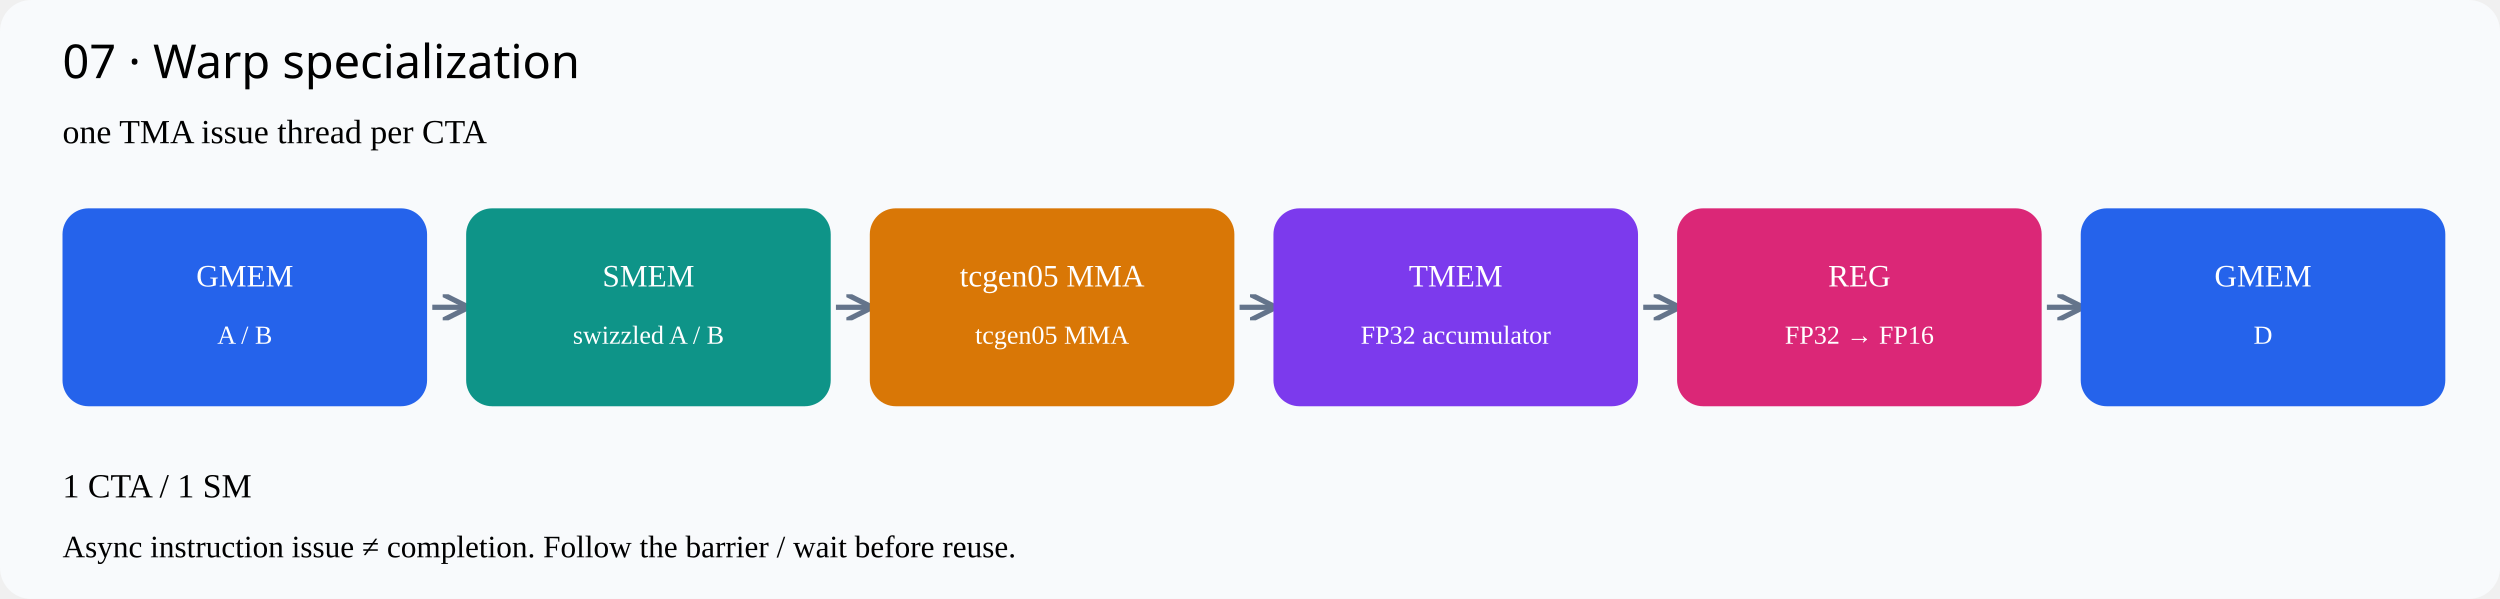
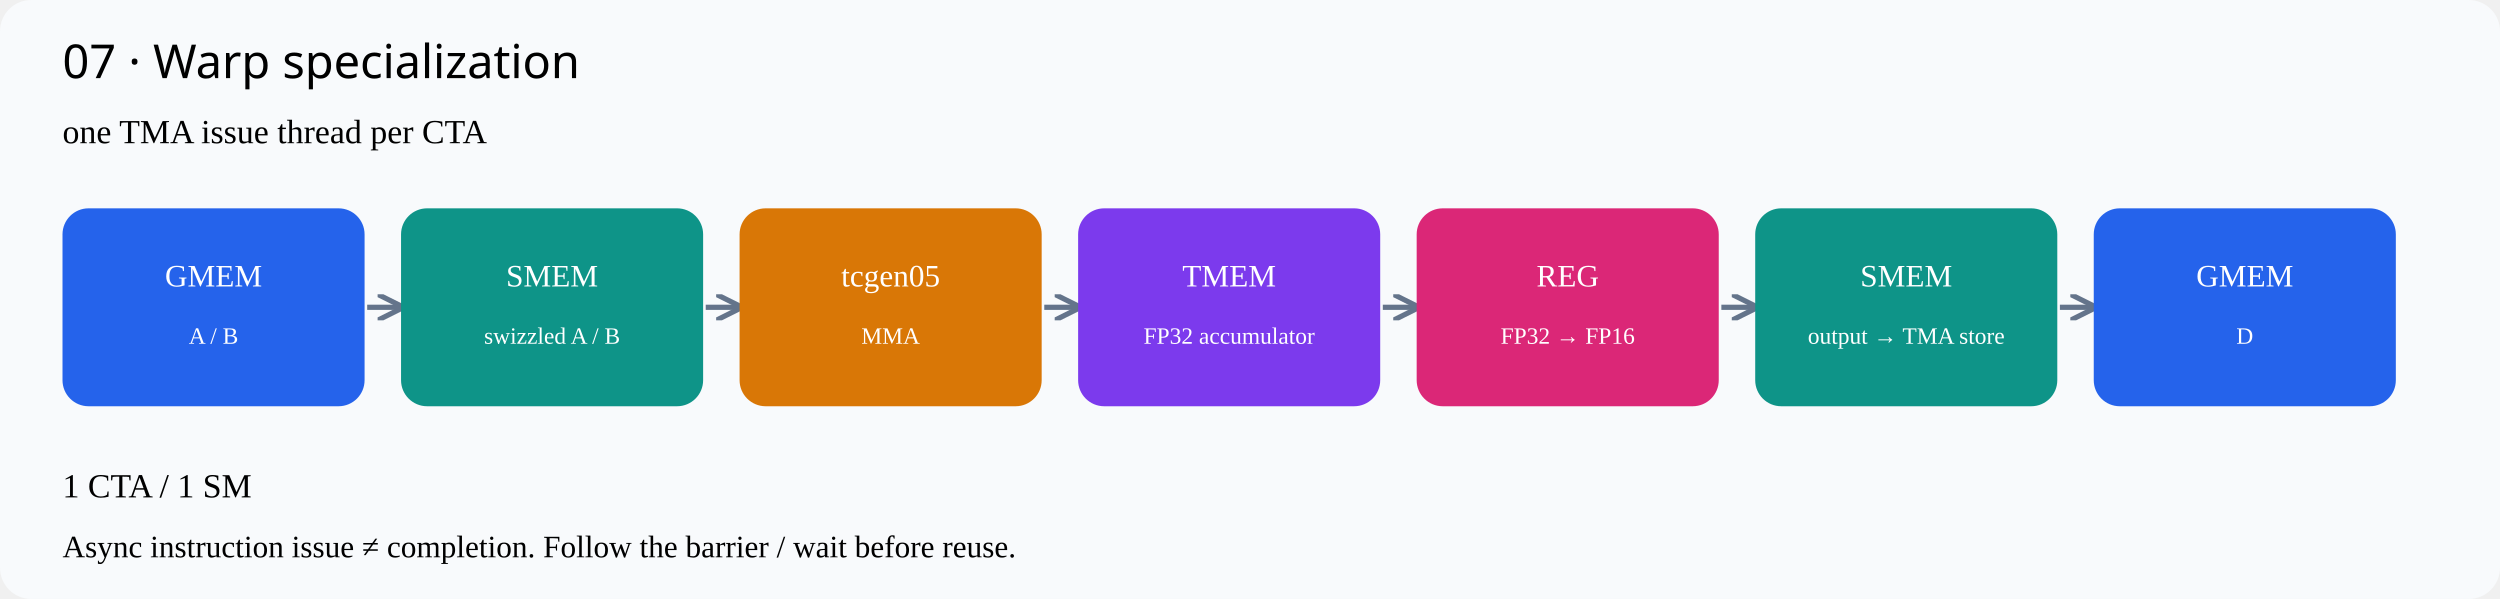
<svg xmlns="http://www.w3.org/2000/svg" viewBox="0 0 960 230" role="img" aria-label="07 · Warp specialization 数据路径">
  <defs>
    <marker id="arr" markerWidth="5" markerHeight="5" refX="4" refY="2.5" orient="auto">
      <path d="M0 0L5 2.5L0 5" fill="none" stroke="#64748b" />
    </marker>
  </defs>
  <rect width="960" height="230" fill="#f8fafc" rx="12" />
  <text x="24" y="30" font-size="18" font-family="sans-serif">07 · Warp specialization</text>
  <text x="24" y="55" font-size="13">one TMA issue thread per CTA</text>
  <g id="node-0" data-tag="gmem">
-     <rect x="24" y="80" width="140" height="76" rx="10" fill="#2563eb" />
-     <text x="94" y="110" fill="white" text-anchor="middle" font-size="12">GMEM</text>
-     <text x="94" y="132" fill="white" text-anchor="middle" font-size="10"> A / B</text>
+     <rect x="24.0" y="80" width="116.0" height="76" rx="10" fill="#2563eb" />
+     <text x="82.0" y="110" fill="white" text-anchor="middle" font-size="12">GMEM</text>
+     <text x="82.0" y="132" fill="white" text-anchor="middle" font-size="9"> A / B</text>
  </g>
-   <path d="M166 118h12" stroke="#64748b" stroke-width="2" marker-end="url(#arr)" />
+   <path d="M141.0 118h12" stroke="#64748b" stroke-width="2" marker-end="url(#arr)" />
  <g id="node-1" data-tag="smem">
-     <rect x="179" y="80" width="140" height="76" rx="10" fill="#0e9488" />
-     <text x="249" y="110" fill="white" text-anchor="middle" font-size="12">SMEM</text>
-     <text x="249" y="132" fill="white" text-anchor="middle" font-size="10"> swizzled A / B</text>
+     <rect x="154.0" y="80" width="116.0" height="76" rx="10" fill="#0e9488" />
+     <text x="212.0" y="110" fill="white" text-anchor="middle" font-size="12">SMEM</text>
+     <text x="212.0" y="132" fill="white" text-anchor="middle" font-size="9"> swizzled A / B</text>
  </g>
-   <path d="M321 118h12" stroke="#64748b" stroke-width="2" marker-end="url(#arr)" />
+   <path d="M271.0 118h12" stroke="#64748b" stroke-width="2" marker-end="url(#arr)" />
  <g id="node-2" data-tag="mma">
-     <rect x="334" y="80" width="140" height="76" rx="10" fill="#d97706" />
-     <text x="404" y="110" fill="white" text-anchor="middle" font-size="12">tcgen05 MMA</text>
-     <text x="404" y="132" fill="white" text-anchor="middle" font-size="10">tcgen05 MMA</text>
+     <rect x="284.0" y="80" width="116.0" height="76" rx="10" fill="#d97706" />
+     <text x="342.0" y="110" fill="white" text-anchor="middle" font-size="12">tcgen05</text>
+     <text x="342.0" y="132" fill="white" text-anchor="middle" font-size="9"> MMA</text>
  </g>
-   <path d="M476 118h12" stroke="#64748b" stroke-width="2" marker-end="url(#arr)" />
+   <path d="M401.0 118h12" stroke="#64748b" stroke-width="2" marker-end="url(#arr)" />
  <g id="node-3" data-tag="tmem">
-     <rect x="489" y="80" width="140" height="76" rx="10" fill="#7c3aed" />
-     <text x="559" y="110" fill="white" text-anchor="middle" font-size="12">TMEM</text>
-     <text x="559" y="132" fill="white" text-anchor="middle" font-size="10"> FP32 accumulator</text>
+     <rect x="414.0" y="80" width="116.0" height="76" rx="10" fill="#7c3aed" />
+     <text x="472.0" y="110" fill="white" text-anchor="middle" font-size="12">TMEM</text>
+     <text x="472.0" y="132" fill="white" text-anchor="middle" font-size="9"> FP32 accumulator</text>
  </g>
-   <path d="M631 118h12" stroke="#64748b" stroke-width="2" marker-end="url(#arr)" />
+   <path d="M531.0 118h12" stroke="#64748b" stroke-width="2" marker-end="url(#arr)" />
  <g id="node-4" data-tag="rmem">
-     <rect x="644" y="80" width="140" height="76" rx="10" fill="#db2777" />
-     <text x="714" y="110" fill="white" text-anchor="middle" font-size="12">REG</text>
-     <text x="714" y="132" fill="white" text-anchor="middle" font-size="10"> FP32 → FP16</text>
+     <rect x="544.0" y="80" width="116.0" height="76" rx="10" fill="#db2777" />
+     <text x="602.0" y="110" fill="white" text-anchor="middle" font-size="12">REG</text>
+     <text x="602.0" y="132" fill="white" text-anchor="middle" font-size="9"> FP32 → FP16</text>
  </g>
-   <path d="M786 118h12" stroke="#64748b" stroke-width="2" marker-end="url(#arr)" />
-   <g id="node-5" data-tag="gmem">
-     <rect x="799" y="80" width="140" height="76" rx="10" fill="#2563eb" />
-     <text x="869" y="110" fill="white" text-anchor="middle" font-size="12">GMEM</text>
-     <text x="869" y="132" fill="white" text-anchor="middle" font-size="10"> D</text>
+   <path d="M661.0 118h12" stroke="#64748b" stroke-width="2" marker-end="url(#arr)" />
+   <g id="node-5" data-tag="smem">
+     <rect x="674.0" y="80" width="116.0" height="76" rx="10" fill="#0e9488" />
+     <text x="732.0" y="110" fill="white" text-anchor="middle" font-size="12">SMEM</text>
+     <text x="732.0" y="132" fill="white" text-anchor="middle" font-size="9"> output → TMA store</text>
+   </g>
+   <path d="M791.0 118h12" stroke="#64748b" stroke-width="2" marker-end="url(#arr)" />
+   <g id="node-6" data-tag="gmem">
+     <rect x="804.0" y="80" width="116.0" height="76" rx="10" fill="#2563eb" />
+     <text x="862.0" y="110" fill="white" text-anchor="middle" font-size="12">GMEM</text>
+     <text x="862.0" y="132" fill="white" text-anchor="middle" font-size="9"> D</text>
  </g>
  <text x="24" y="191" font-size="13">1 CTA / 1 SM</text>
  <text x="24" y="214" font-size="12">Async instruction issue ≠ completion. Follow the barrier / wait before reuse.</text>
</svg>
